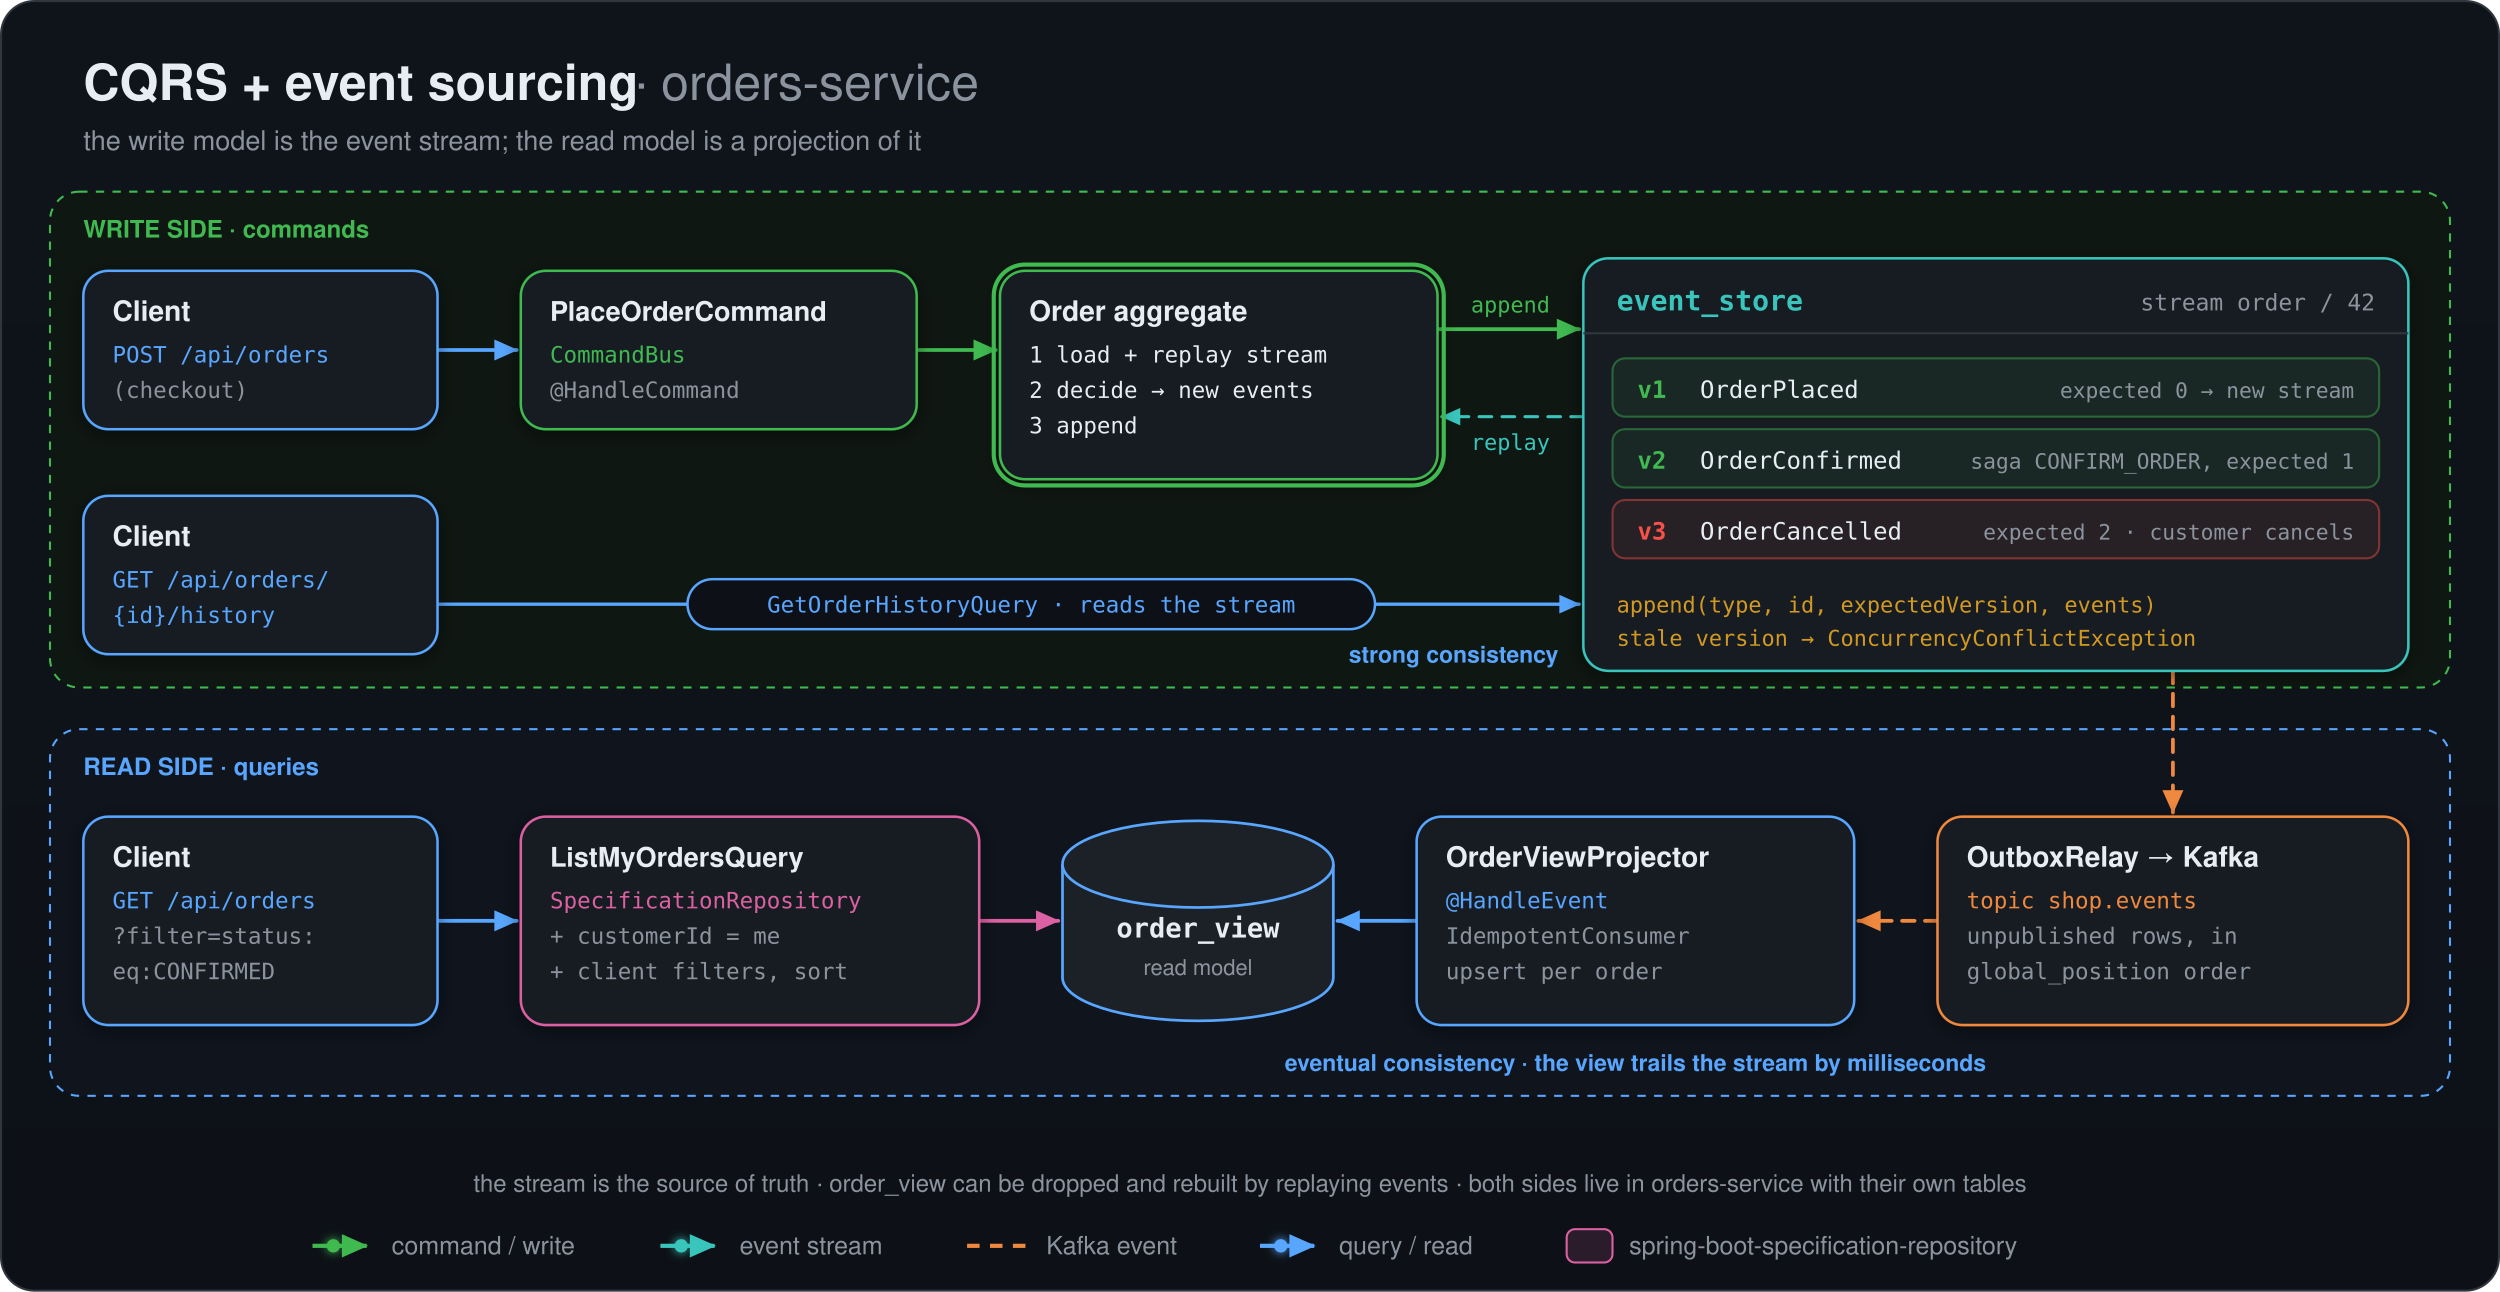
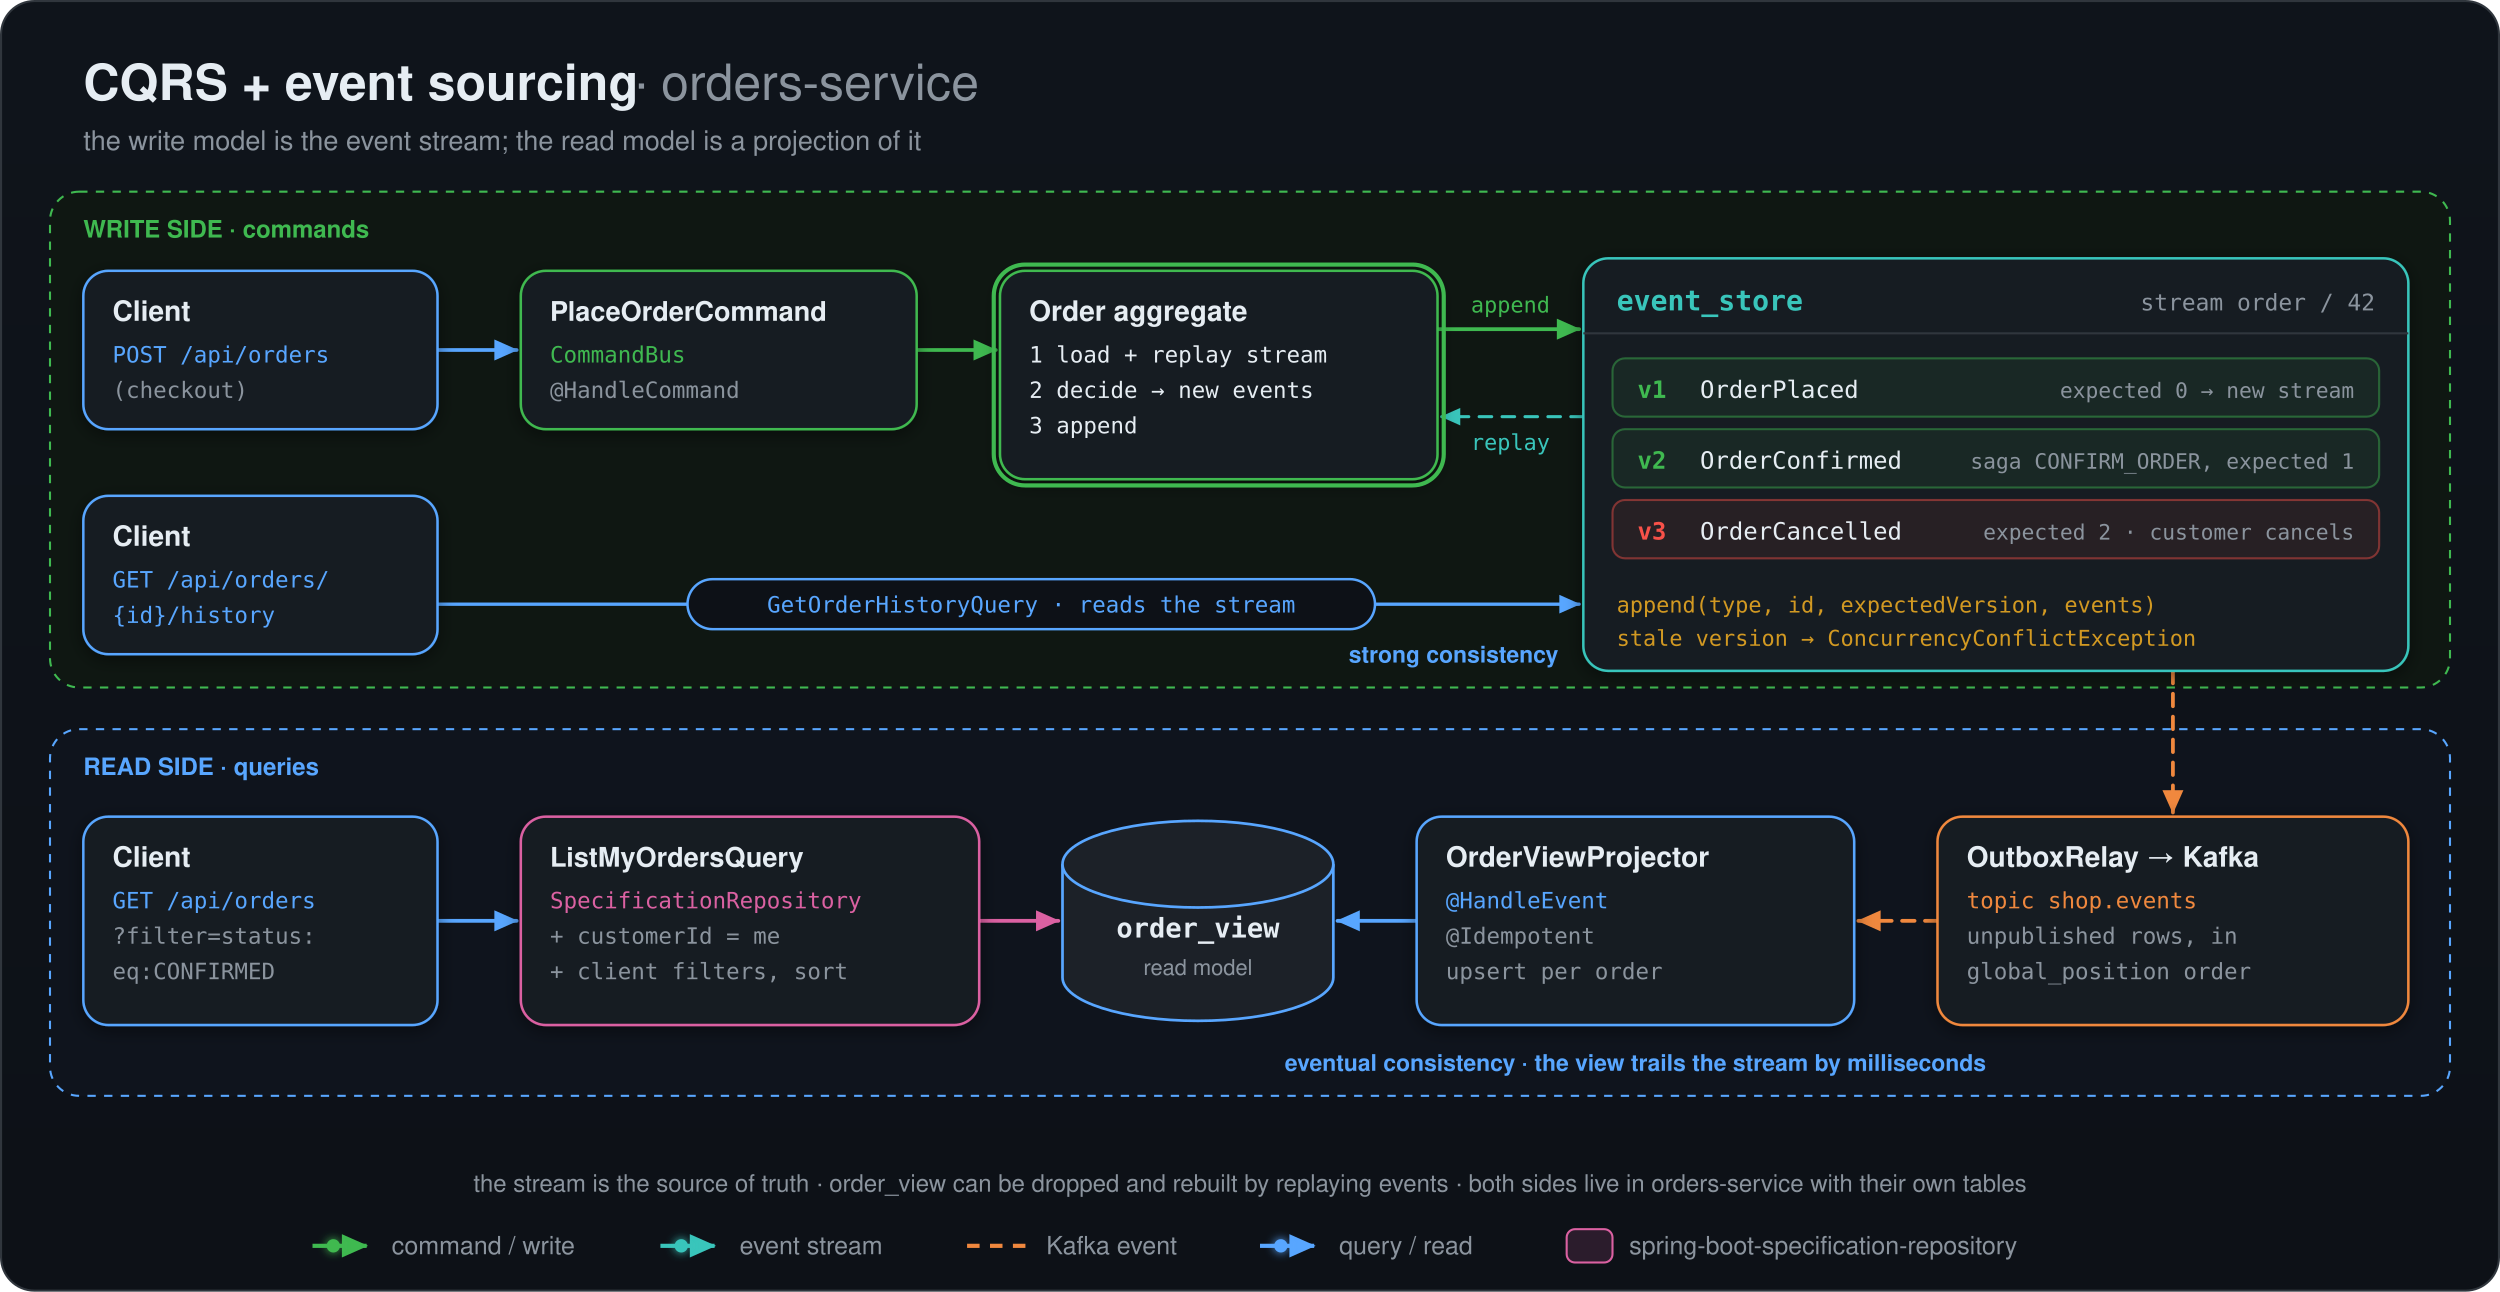
<svg xmlns="http://www.w3.org/2000/svg" width="1200" height="620" viewBox="0 0 1200 620" role="img" aria-labelledby="title desc">
  <defs>
    <filter id="sh" x="-10%" y="-10%" width="120%" height="130%">
      <feDropShadow dx="0" dy="2" stdDeviation="4" flood-color="#000" flood-opacity="0.45" />
    </filter>
    <filter id="gl" x="-150%" y="-150%" width="400%" height="400%">
      <feGaussianBlur stdDeviation="2.4" result="b" />
      <feMerge>
        <feMergeNode in="b" />
        <feMergeNode in="SourceGraphic" />
      </feMerge>
    </filter>
    <linearGradient id="panel" x1="0" y1="0" x2="0" y2="1">
      <stop offset="0" stop-color="#0f141b" />
      <stop offset="1" stop-color="#0d1117" />
    </linearGradient>
    <marker id="a-blue" viewBox="0 0 10 10" refX="8.5" refY="5" markerWidth="7" markerHeight="7" orient="auto-start-reverse">
      <path d="M0,1 L9,5 L0,9 z" fill="#58a6ff" />
    </marker>
    <marker id="a-orange" viewBox="0 0 10 10" refX="8.5" refY="5" markerWidth="7" markerHeight="7" orient="auto-start-reverse">
      <path d="M0,1 L9,5 L0,9 z" fill="#f0883e" />
    </marker>
    <marker id="a-amber" viewBox="0 0 10 10" refX="8.5" refY="5" markerWidth="7" markerHeight="7" orient="auto-start-reverse">
      <path d="M0,1 L9,5 L0,9 z" fill="#d29922" />
    </marker>
    <marker id="a-teal" viewBox="0 0 10 10" refX="8.5" refY="5" markerWidth="7" markerHeight="7" orient="auto-start-reverse">
      <path d="M0,1 L9,5 L0,9 z" fill="#39c5bb" />
    </marker>
    <marker id="a-purple" viewBox="0 0 10 10" refX="8.5" refY="5" markerWidth="7" markerHeight="7" orient="auto-start-reverse">
      <path d="M0,1 L9,5 L0,9 z" fill="#bc8cff" />
    </marker>
    <marker id="a-green" viewBox="0 0 10 10" refX="8.5" refY="5" markerWidth="7" markerHeight="7" orient="auto-start-reverse">
      <path d="M0,1 L9,5 L0,9 z" fill="#3fb950" />
    </marker>
    <marker id="a-red" viewBox="0 0 10 10" refX="8.5" refY="5" markerWidth="7" markerHeight="7" orient="auto-start-reverse">
      <path d="M0,1 L9,5 L0,9 z" fill="#f85149" />
    </marker>
    <marker id="a-pink" viewBox="0 0 10 10" refX="8.5" refY="5" markerWidth="7" markerHeight="7" orient="auto-start-reverse">
      <path d="M0,1 L9,5 L0,9 z" fill="#db61a2" />
    </marker>
    <marker id="a-muted" viewBox="0 0 10 10" refX="8.5" refY="5" markerWidth="7" markerHeight="7" orient="auto-start-reverse">
      <path d="M0,1 L9,5 L0,9 z" fill="#8b949e" />
    </marker>
    <marker id="a-text" viewBox="0 0 10 10" refX="8.5" refY="5" markerWidth="7" markerHeight="7" orient="auto-start-reverse">
      <path d="M0,1 L9,5 L0,9 z" fill="#e6edf3" />
    </marker>
  </defs>
  <style>
text{font-family:-apple-system, 'Segoe UI', Helvetica, Arial, sans-serif}
.mono{font-family:ui-monospace, SFMono-Regular, Menlo, Consolas, monospace}
.mu{fill:#8b949e}
.b{font-weight:600}
.flow{stroke-dasharray:6 5;animation:dash 1.1s linear infinite}
.flowr{stroke-dasharray:6 5;animation:dashr 1.1s linear infinite}
.slow{stroke-dasharray:3 5;animation:dash 2.2s linear infinite}
@keyframes dash{to{stroke-dashoffset:-11}}
@keyframes dashr{to{stroke-dashoffset:11}}
.pulse{animation:pulse 3s ease-in-out infinite}
@keyframes pulse{0%,100%{opacity:.15}50%{opacity:.75}}
</style>
  <rect x="0.5" y="0.5" width="1199" height="619" rx="16" fill="url(#panel)" stroke="#30363d" />
  <text x="40" y="48" font-size="24" fill="#e6edf3" font-weight="700">CQRS + event sourcing</text>
  <text x="304" y="48" font-size="24" fill="#8b949e">· orders-service</text>
  <text x="40" y="72" font-size="13" class="mu">the write model is the event stream; the read model is a projection of it</text>
  <rect x="24" y="92" width="1152" height="238" rx="14" fill="#0f1712" stroke="#3fb950" stroke-width="1" stroke-dasharray="4 4" />
  <text x="40" y="114" font-size="11.5" fill="#3fb950" font-weight="700">WRITE SIDE · commands</text>
  <rect x="24" y="350" width="1152" height="176" rx="14" fill="#0f141d" stroke="#58a6ff" stroke-width="1" stroke-dasharray="4 4" />
  <text x="40" y="372" font-size="11.5" fill="#58a6ff" font-weight="700">READ SIDE · queries</text>
  <path d="M210,168 H248" fill="none" stroke="#58a6ff" stroke-width="1.8" stroke-linecap="round" stroke-linejoin="round" marker-end="url(#a-blue)" />
  <path d="M440,168 H478" fill="none" stroke="#3fb950" stroke-width="1.8" stroke-linecap="round" stroke-linejoin="round" marker-end="url(#a-green)" />
  <path d="M690,158 L758,158" fill="none" stroke="#3fb950" stroke-width="1.8" stroke-linecap="round" stroke-linejoin="round" marker-end="url(#a-green)" />
  <path d="M760,200 L692,200" fill="none" stroke="#39c5bb" stroke-width="1.5" stroke-linecap="round" stroke-linejoin="round" marker-end="url(#a-teal)" class="flow" />
  <path d="M210,290 L758,290" fill="none" stroke="#58a6ff" stroke-width="1.6" stroke-linecap="round" stroke-linejoin="round" marker-end="url(#a-blue)" />
  <path d="M1043,322 V390" fill="none" stroke="#f0883e" stroke-width="1.8" stroke-linecap="round" stroke-linejoin="round" marker-end="url(#a-orange)" class="flow" />
  <path d="M930,442 H892" fill="none" stroke="#f0883e" stroke-width="1.8" stroke-linecap="round" stroke-linejoin="round" marker-end="url(#a-orange)" class="flow" />
  <path d="M680,442 H642" fill="none" stroke="#58a6ff" stroke-width="1.8" stroke-linecap="round" stroke-linejoin="round" marker-end="url(#a-blue)" />
  <path d="M470,442 H508" fill="none" stroke="#db61a2" stroke-width="1.8" stroke-linecap="round" stroke-linejoin="round" marker-end="url(#a-pink)" />
  <path d="M210,442 H248" fill="none" stroke="#58a6ff" stroke-width="1.8" stroke-linecap="round" stroke-linejoin="round" marker-end="url(#a-blue)" />
  <rect x="40" y="130" width="170" height="76" rx="12" fill="#161b22" stroke="#58a6ff" stroke-width="1.2" filter="url(#sh)" />
  <text x="54" y="154" font-size="13.5" fill="#e6edf3" font-weight="600">Client</text>
  <text x="54" y="174" font-size="10.8" class="mono" fill="#58a6ff">POST /api/orders</text>
  <text x="54" y="191" font-size="10.8" class="mono" fill="#8b949e">(checkout)</text>
  <rect x="250" y="130" width="190" height="76" rx="12" fill="#161b22" stroke="#3fb950" stroke-width="1.2" filter="url(#sh)" />
  <text x="264" y="154" font-size="13" fill="#e6edf3" font-weight="600">PlaceOrderCommand</text>
  <text x="264" y="174" font-size="10.8" class="mono" fill="#3fb950">CommandBus</text>
  <text x="264" y="191" font-size="10.8" class="mono" fill="#8b949e">@HandleCommand</text>
  <rect x="480" y="130" width="210" height="100" rx="12" fill="#161b22" stroke="#3fb950" stroke-width="1.2" filter="url(#sh)" />
  <text x="494" y="154" font-size="13.5" fill="#e6edf3" font-weight="600">Order aggregate</text>
  <text x="494" y="174" font-size="10.8" class="mono" fill="#e6edf3">1 load + replay stream</text>
  <text x="494" y="191" font-size="10.8" class="mono" fill="#e6edf3">2 decide → new events</text>
  <text x="494" y="208" font-size="10.8" class="mono" fill="#e6edf3">3 append</text>
  <rect x="477" y="127" width="216" height="106" rx="15" fill="none" stroke="#3fb950" stroke-width="2" class="pulse" style="animation-delay:0s" />
  <rect x="760" y="124" width="396" height="198" rx="12" fill="#161b22" stroke="#39c5bb" stroke-width="1.2" filter="url(#sh)" />
  <text x="776" y="149" font-size="13.5" class="mono" fill="#39c5bb" font-weight="600">event_store</text>
  <text x="1140" y="149" font-size="11" class="mono" fill="#8b949e" text-anchor="end">stream order / 42</text>
  <path d="M760,160 H1156" stroke="#30363d" />
  <rect x="774" y="172" width="368" height="28" rx="6" fill="#3fb950" fill-opacity=".08" stroke="#3fb950" stroke-opacity=".45" />
  <text x="786" y="191" font-size="11.5" class="mono" fill="#3fb950" font-weight="700">v1</text>
  <text x="816" y="191" font-size="11.5" class="mono" fill="#e6edf3">OrderPlaced</text>
  <text x="1130" y="191" font-size="10.2" class="mono" fill="#8b949e" text-anchor="end">expected 0 → new stream</text>
  <rect x="774" y="206" width="368" height="28" rx="6" fill="#3fb950" fill-opacity=".08" stroke="#3fb950" stroke-opacity=".45" />
  <text x="786" y="225" font-size="11.5" class="mono" fill="#3fb950" font-weight="700">v2</text>
  <text x="816" y="225" font-size="11.5" class="mono" fill="#e6edf3">OrderConfirmed</text>
  <text x="1130" y="225" font-size="10.2" class="mono" fill="#8b949e" text-anchor="end">saga CONFIRM_ORDER, expected 1</text>
  <rect x="774" y="240" width="368" height="28" rx="6" fill="#f85149" fill-opacity=".08" stroke="#f85149" stroke-opacity=".45" />
  <text x="786" y="259" font-size="11.5" class="mono" fill="#f85149" font-weight="700">v3</text>
  <text x="816" y="259" font-size="11.5" class="mono" fill="#e6edf3">OrderCancelled</text>
  <text x="1130" y="259" font-size="10.2" class="mono" fill="#8b949e" text-anchor="end">expected 2 · customer cancels</text>
  <text x="776" y="294" font-size="10.5" class="mono" fill="#d29922">append(type, id, expectedVersion, events)</text>
  <text x="776" y="310" font-size="10.5" class="mono" fill="#d29922">stale version → ConcurrencyConflictException</text>
  <g opacity="0">
    <rect x="772" y="170" width="372" height="32" rx="7" fill="none" stroke="#3fb950" stroke-width="2" filter="url(#gl)" />
    <animate attributeName="opacity" dur="11.0s" repeatCount="indefinite" values="0;0;1;1;0;0" keyTimes="0;0.300;0.315;0.405;0.420;1" />
  </g>
  <text x="725" y="150" font-size="10.5" class="mono" fill="#3fb950" text-anchor="middle">append</text>
  <text x="725" y="216" font-size="10.5" class="mono" fill="#39c5bb" text-anchor="middle">replay</text>
  <rect x="40" y="238" width="170" height="76" rx="12" fill="#161b22" stroke="#58a6ff" stroke-width="1.2" filter="url(#sh)" />
  <text x="54" y="262" font-size="13.5" fill="#e6edf3" font-weight="600">Client</text>
  <text x="54" y="282" font-size="10.8" class="mono" fill="#58a6ff">GET /api/orders/</text>
  <text x="54" y="299" font-size="10.8" class="mono" fill="#58a6ff">  {id}/history</text>
  <rect x="330" y="278" width="330" height="24" rx="12" fill="#0d1117" stroke="#58a6ff" stroke-width="1.2" />
  <text x="495" y="294" font-size="10.8" class="mono" fill="#58a6ff" text-anchor="middle">GetOrderHistoryQuery · reads the stream</text>
  <text x="748" y="318" font-size="11" fill="#58a6ff" font-weight="600" text-anchor="end">strong consistency</text>
  <rect x="930" y="392" width="226" height="100" rx="12" fill="#161b22" stroke="#f0883e" stroke-width="1.2" filter="url(#sh)" />
  <text x="944" y="416" font-size="13.5" fill="#e6edf3" font-weight="600">OutboxRelay → Kafka</text>
  <text x="944" y="436" font-size="10.8" class="mono" fill="#f0883e">topic shop.events</text>
  <text x="944" y="453" font-size="10.8" class="mono" fill="#8b949e">unpublished rows, in</text>
  <text x="944" y="470" font-size="10.8" class="mono" fill="#8b949e">global_position order</text>
  <rect x="680" y="392" width="210" height="100" rx="12" fill="#161b22" stroke="#58a6ff" stroke-width="1.2" filter="url(#sh)" />
  <text x="694" y="416" font-size="13.5" fill="#e6edf3" font-weight="600">OrderViewProjector</text>
  <text x="694" y="436" font-size="10.8" class="mono" fill="#58a6ff">@HandleEvent</text>
-   <text x="694" y="453" font-size="10.8" class="mono" fill="#8b949e">IdempotentConsumer</text>
+   <text x="694" y="453" font-size="10.8" class="mono" fill="#8b949e">@Idempotent</text>
  <text x="694" y="470" font-size="10.8" class="mono" fill="#8b949e">upsert per order</text>
  <path d="M510,414.8 v54.4 a65.0,20.8 0 0 0 130,0 v-54.4" fill="#1c2128" stroke="#58a6ff" stroke-width="1.3" />
  <ellipse cx="575.0" cy="414.8" rx="65.0" ry="20.8" fill="#1c2128" stroke="#58a6ff" stroke-width="1.3" />
  <text x="575" y="450" font-size="13" class="mono" fill="#e6edf3" font-weight="600" text-anchor="middle">order_view</text>
  <text x="575" y="468" font-size="10.5" fill="#8b949e" text-anchor="middle">read model</text>
  <rect x="250" y="392" width="220" height="100" rx="12" fill="#161b22" stroke="#db61a2" stroke-width="1.2" filter="url(#sh)" />
  <text x="264" y="416" font-size="13" fill="#e6edf3" font-weight="600">ListMyOrdersQuery</text>
  <text x="264" y="436" font-size="10.8" class="mono" fill="#db61a2">SpecificationRepository</text>
  <text x="264" y="453" font-size="10.8" class="mono" fill="#8b949e">+ customerId = me</text>
  <text x="264" y="470" font-size="10.8" class="mono" fill="#8b949e">+ client filters, sort</text>
  <rect x="40" y="392" width="170" height="100" rx="12" fill="#161b22" stroke="#58a6ff" stroke-width="1.2" filter="url(#sh)" />
  <text x="54" y="416" font-size="13.5" fill="#e6edf3" font-weight="600">Client</text>
  <text x="54" y="436" font-size="10.8" class="mono" fill="#58a6ff">GET /api/orders</text>
  <text x="54" y="453" font-size="10.8" class="mono" fill="#8b949e">?filter=status:</text>
  <text x="54" y="470" font-size="10.8" class="mono" fill="#8b949e">  eq:CONFIRMED</text>
  <text x="785" y="514" font-size="11" fill="#58a6ff" font-weight="600" text-anchor="middle">eventual consistency · the view trails the stream by milliseconds</text>
  <text x="600" y="572" font-size="11.5" fill="#8b949e" text-anchor="middle">the stream is the source of truth · order_view can be dropped and rebuilt by replaying events · both sides live in orders-service with their own tables</text>
  <path d="M150,598 h26" stroke="#3fb950" stroke-width="2" marker-end="url(#a-green)" />
  <circle cx="160" cy="598" r="3.2" fill="#3fb950" filter="url(#gl)" />
  <text x="188" y="602" font-size="12" class="mu">command / write</text>
  <path d="M317.0,598 h26" stroke="#39c5bb" stroke-width="2" marker-end="url(#a-teal)" />
  <circle cx="327.0" cy="598" r="3.2" fill="#39c5bb" filter="url(#gl)" />
  <text x="355.0" y="602" font-size="12" class="mu">event stream</text>
  <path d="M464.2,598 h28" stroke="#f0883e" stroke-width="2" class="flow" />
  <text x="502.2" y="602" font-size="12" class="mu">Kafka event</text>
  <path d="M604.8,598 h26" stroke="#58a6ff" stroke-width="2" marker-end="url(#a-blue)" />
  <circle cx="614.8" cy="598" r="3.2" fill="#58a6ff" filter="url(#gl)" />
  <text x="642.8" y="602" font-size="12" class="mu">query / read</text>
  <rect x="752.0" y="590" width="22" height="16" rx="4" fill="#db61a2" fill-opacity=".15" stroke="#db61a2" />
  <text x="782.0" y="602" font-size="12" class="mu">spring-boot-specification-repository</text>
  <circle r="4" fill="#58a6ff" filter="url(#gl)" opacity="0">
    <animateMotion dur="11.0s" repeatCount="indefinite" path="M125,168 L480,168" calcMode="linear" keyPoints="0;0;1;1" keyTimes="0;0.020;0.120;1" />
    <animate attributeName="opacity" dur="11.0s" repeatCount="indefinite" values="0;0;1;1;0;0" keyTimes="0;0.020;0.032;0.108;0.120;1" />
  </circle>
  <circle r="3" fill="#39c5bb" filter="url(#gl)" opacity="0">
    <animateMotion dur="11.0s" repeatCount="indefinite" path="M760,200 L692,200" calcMode="linear" keyPoints="0;0;1;1" keyTimes="0;0.130;0.210;1" />
    <animate attributeName="opacity" dur="11.0s" repeatCount="indefinite" values="0;0;1;1;0;0" keyTimes="0;0.130;0.142;0.198;0.210;1" />
  </circle>
  <circle r="3" fill="#39c5bb" filter="url(#gl)" opacity="0">
    <animateMotion dur="11.0s" repeatCount="indefinite" path="M760,200 L692,200" calcMode="linear" keyPoints="0;0;1;1" keyTimes="0;0.160;0.240;1" />
    <animate attributeName="opacity" dur="11.0s" repeatCount="indefinite" values="0;0;1;1;0;0" keyTimes="0;0.160;0.172;0.228;0.240;1" />
  </circle>
  <circle r="3" fill="#39c5bb" filter="url(#gl)" opacity="0">
    <animateMotion dur="11.0s" repeatCount="indefinite" path="M760,200 L692,200" calcMode="linear" keyPoints="0;0;1;1" keyTimes="0;0.190;0.270;1" />
    <animate attributeName="opacity" dur="11.0s" repeatCount="indefinite" values="0;0;1;1;0;0" keyTimes="0;0.190;0.202;0.258;0.270;1" />
  </circle>
  <circle r="4" fill="#3fb950" filter="url(#gl)" opacity="0">
    <animateMotion dur="11.0s" repeatCount="indefinite" path="M690,158 L758,158" calcMode="linear" keyPoints="0;0;1;1" keyTimes="0;0.260;0.310;1" />
    <animate attributeName="opacity" dur="11.0s" repeatCount="indefinite" values="0;0;1;1;0;0" keyTimes="0;0.260;0.272;0.298;0.310;1" />
  </circle>
  <circle r="4" fill="#f0883e" filter="url(#gl)" opacity="0">
    <animateMotion dur="11.0s" repeatCount="indefinite" path="M1043,322 L1043,392" calcMode="linear" keyPoints="0;0;1;1" keyTimes="0;0.400;0.460;1" />
    <animate attributeName="opacity" dur="11.0s" repeatCount="indefinite" values="0;0;1;1;0;0" keyTimes="0;0.400;0.412;0.448;0.460;1" />
  </circle>
  <circle r="4" fill="#f0883e" filter="url(#gl)" opacity="0">
    <animateMotion dur="11.0s" repeatCount="indefinite" path="M930,442 L890,442" calcMode="linear" keyPoints="0;0;1;1" keyTimes="0;0.470;0.500;1" />
    <animate attributeName="opacity" dur="11.0s" repeatCount="indefinite" values="0;0;1;1;0;0" keyTimes="0;0.470;0.482;0.488;0.500;1" />
  </circle>
  <circle r="4" fill="#58a6ff" filter="url(#gl)" opacity="0">
    <animateMotion dur="11.0s" repeatCount="indefinite" path="M680,442 L640,442" calcMode="linear" keyPoints="0;0;1;1" keyTimes="0;0.520;0.550;1" />
    <animate attributeName="opacity" dur="11.0s" repeatCount="indefinite" values="0;0;1;1;0;0" keyTimes="0;0.520;0.532;0.538;0.550;1" />
  </circle>
  <circle r="4" fill="#58a6ff" filter="url(#gl)" opacity="0">
    <animateMotion dur="11.0s" repeatCount="indefinite" path="M210,442 L250,442" calcMode="linear" keyPoints="0;0;1;1" keyTimes="0;0.640;0.670;1" />
    <animate attributeName="opacity" dur="11.0s" repeatCount="indefinite" values="0;0;1;1;0;0" keyTimes="0;0.640;0.652;0.658;0.670;1" />
  </circle>
  <circle r="4" fill="#db61a2" filter="url(#gl)" opacity="0">
    <animateMotion dur="11.0s" repeatCount="indefinite" path="M470,442 L510,442" calcMode="linear" keyPoints="0;0;1;1" keyTimes="0;0.690;0.720;1" />
    <animate attributeName="opacity" dur="11.0s" repeatCount="indefinite" values="0;0;1;1;0;0" keyTimes="0;0.690;0.702;0.708;0.720;1" />
  </circle>
  <circle r="4" fill="#58a6ff" filter="url(#gl)" opacity="0">
    <animateMotion dur="11.0s" repeatCount="indefinite" path="M210,290 L758,290" calcMode="linear" keyPoints="0;0;1;1" keyTimes="0;0.800;0.940;1" />
    <animate attributeName="opacity" dur="11.0s" repeatCount="indefinite" values="0;0;1;1;0;0" keyTimes="0;0.800;0.812;0.928;0.940;1" />
  </circle>
</svg>
